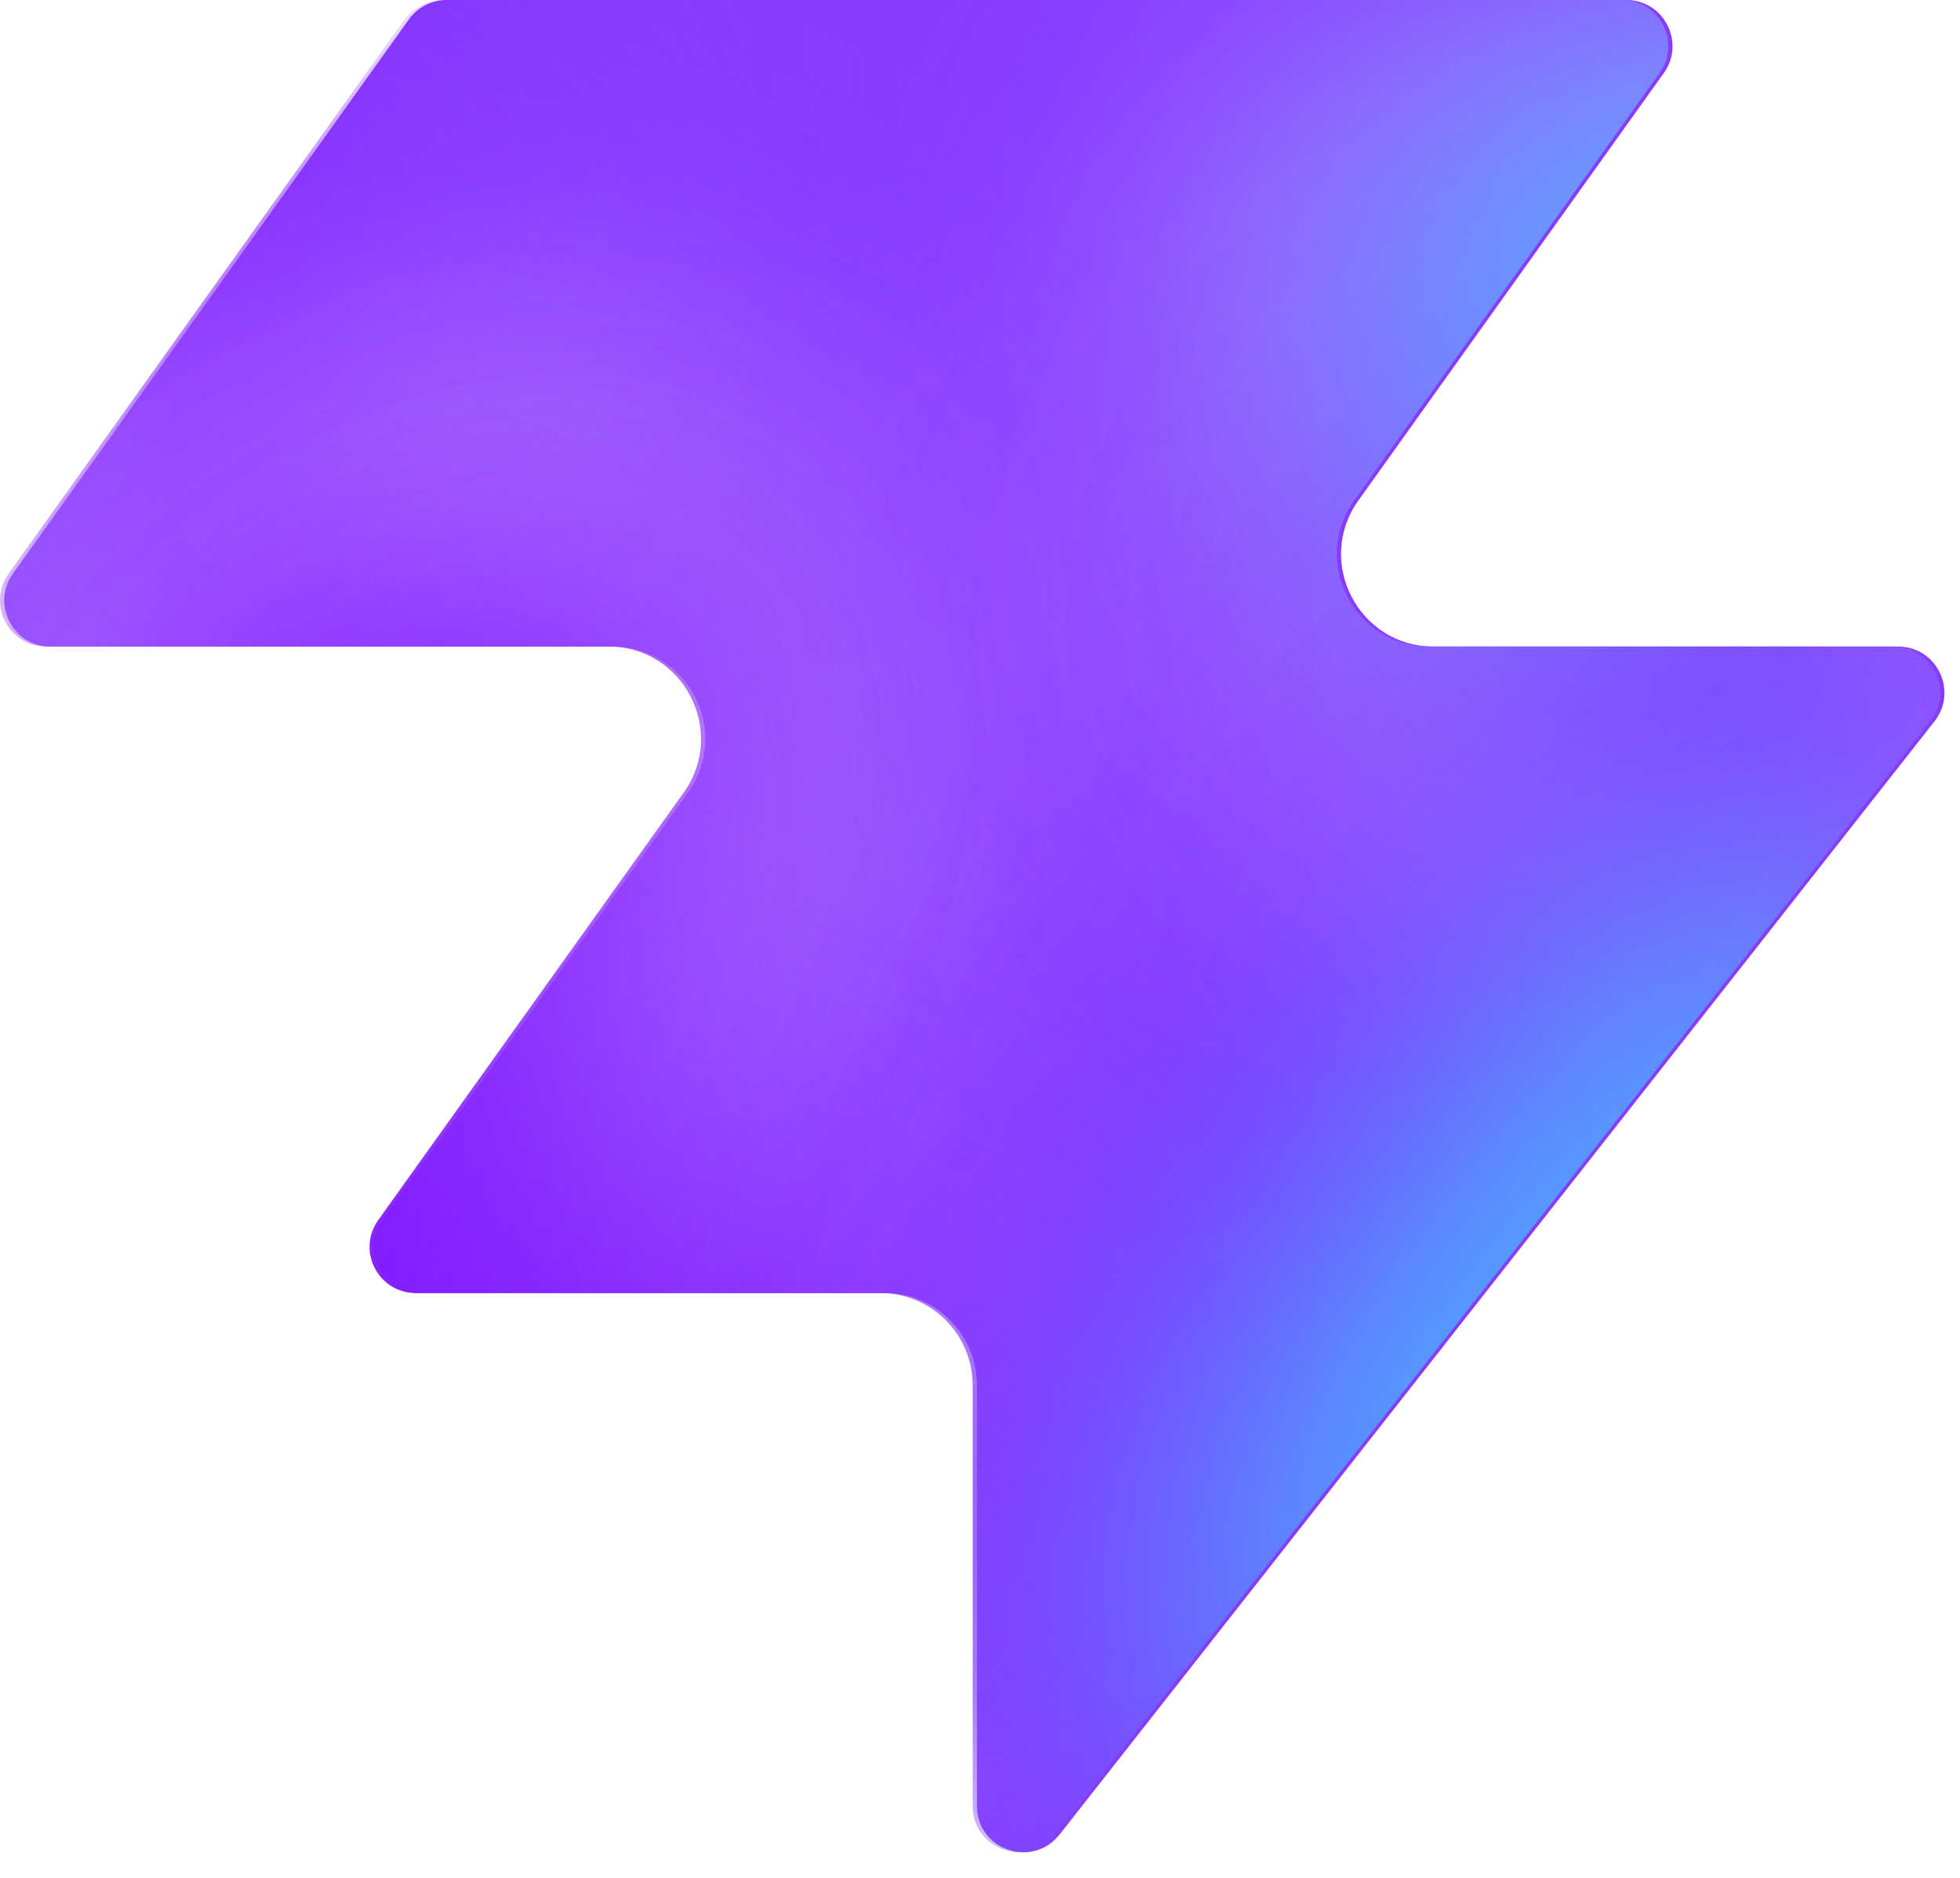
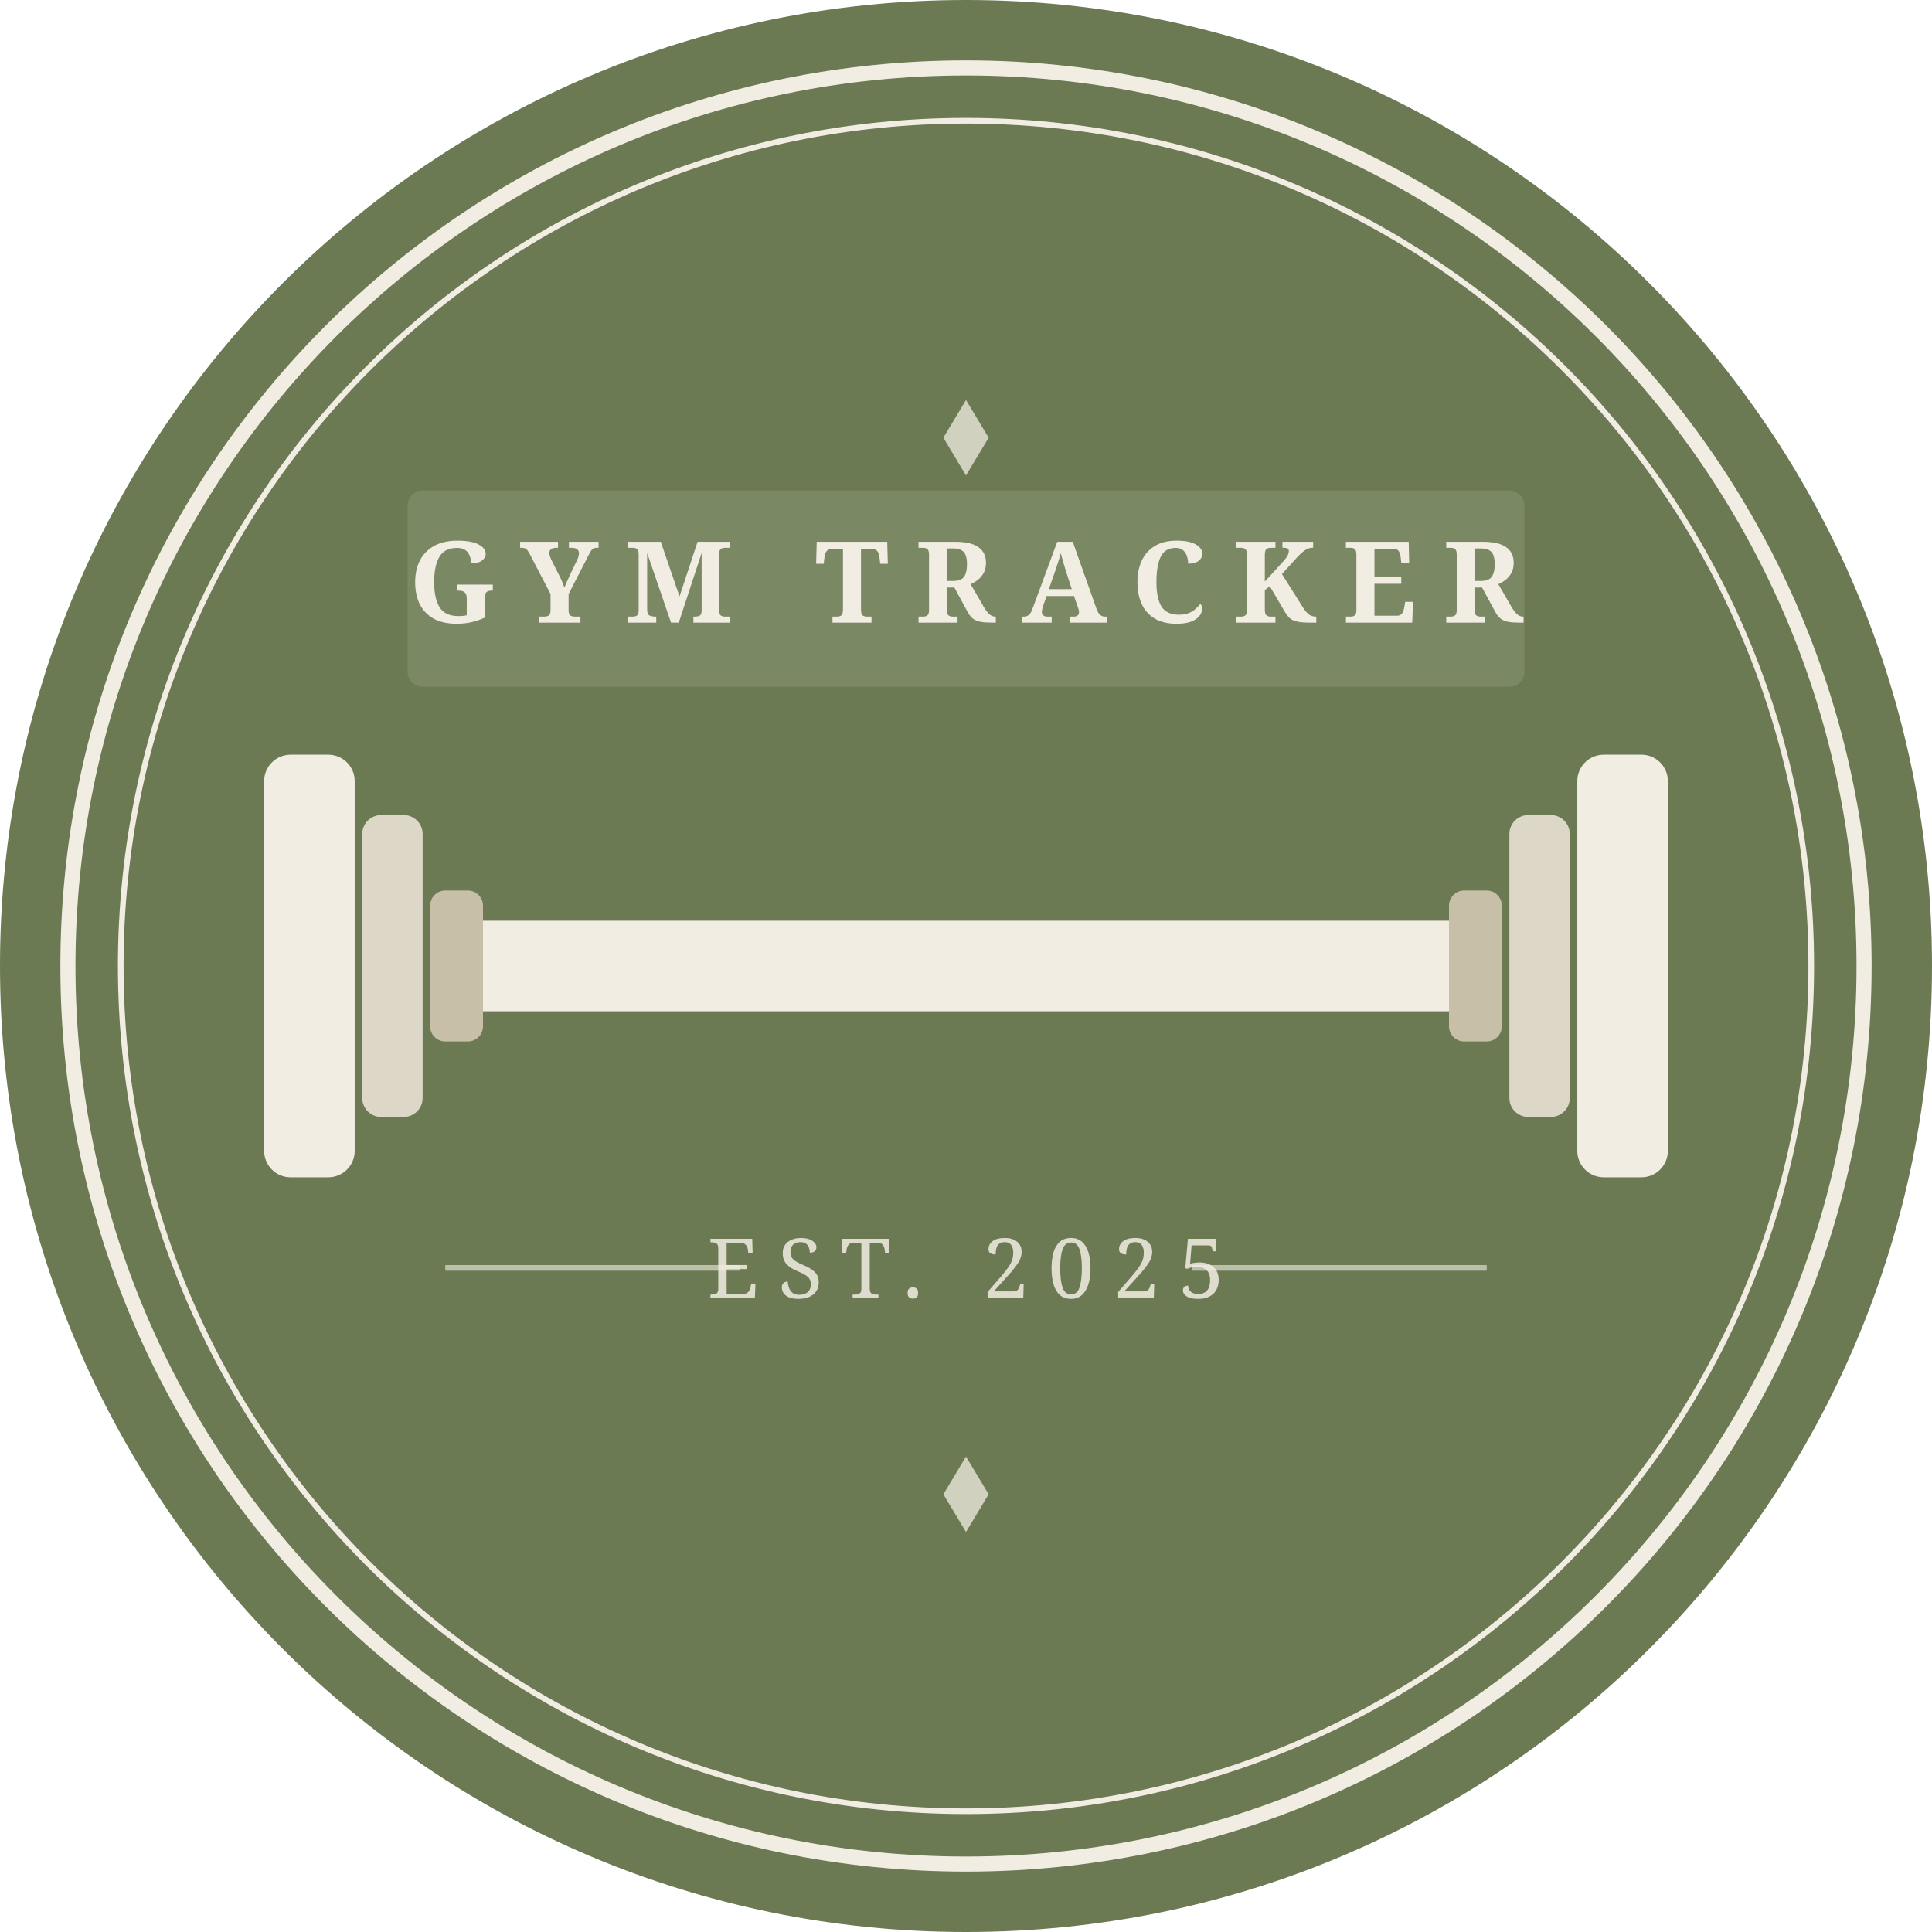
- <svg xmlns="http://www.w3.org/2000/svg" width="48" height="46" fill="none" viewBox="0 0 48 46">
-   <path fill="#863bff" d="M25.946 44.938c-.664.845-2.021.375-2.021-.698V33.937a2.26 2.26 0 0 0-2.262-2.262H10.287c-.92 0-1.456-1.04-.92-1.788l7.48-10.471c1.07-1.497 0-3.578-1.842-3.578H1.237c-.92 0-1.456-1.04-.92-1.788L10.013.474c.214-.297.556-.474.92-.474h28.894c.92 0 1.456 1.04.92 1.788l-7.48 10.471c-1.07 1.498 0 3.579 1.842 3.579h11.377c.943 0 1.473 1.088.89 1.83L25.947 44.94z" style="fill:#863bff;fill:color(display-p3 .525 .23 1);fill-opacity:1" />
-   <mask id="a" width="48" height="46" x="0" y="0" maskUnits="userSpaceOnUse" style="mask-type:alpha">
-     <path fill="#000" d="M25.842 44.938c-.664.844-2.021.375-2.021-.698V33.937a2.26 2.26 0 0 0-2.262-2.262H10.183c-.92 0-1.456-1.04-.92-1.788l7.48-10.471c1.07-1.498 0-3.579-1.842-3.579H1.133c-.92 0-1.456-1.04-.92-1.787L9.91.473c.214-.297.556-.474.92-.474h28.894c.92 0 1.456 1.04.92 1.788l-7.48 10.471c-1.07 1.498 0 3.578 1.842 3.578h11.377c.943 0 1.473 1.088.89 1.832L25.843 44.94z" style="fill:#000;fill-opacity:1" />
-   </mask>
-   <g mask="url(#a)">
-     <g filter="url(#b)">
-       <ellipse cx="5.508" cy="14.704" fill="#ede6ff" rx="5.508" ry="14.704" style="fill:#ede6ff;fill:color(display-p3 .927 .903 1);fill-opacity:1" transform="matrix(.00324 1 1 -.00324 -4.47 31.516)" />
-     </g>
-     <g filter="url(#c)">
-       <ellipse cx="10.399" cy="29.851" fill="#ede6ff" rx="10.399" ry="29.851" style="fill:#ede6ff;fill:color(display-p3 .927 .903 1);fill-opacity:1" transform="matrix(.00324 1 1 -.00324 -39.328 7.883)" />
-     </g>
-     <g filter="url(#d)">
-       <ellipse cx="5.508" cy="30.487" fill="#7e14ff" rx="5.508" ry="30.487" style="fill:#7e14ff;fill:color(display-p3 .492 .077 1);fill-opacity:1" transform="rotate(89.814 -25.913 -14.639)scale(1 -1)" />
-     </g>
-     <g filter="url(#e)">
-       <ellipse cx="5.508" cy="30.599" fill="#7e14ff" rx="5.508" ry="30.599" style="fill:#7e14ff;fill:color(display-p3 .492 .077 1);fill-opacity:1" transform="rotate(89.814 -32.644 -3.334)scale(1 -1)" />
-     </g>
-     <g filter="url(#f)">
-       <ellipse cx="5.508" cy="30.599" fill="#7e14ff" rx="5.508" ry="30.599" style="fill:#7e14ff;fill:color(display-p3 .492 .077 1);fill-opacity:1" transform="matrix(.00324 1 1 -.00324 -34.34 30.47)" />
-     </g>
-     <g filter="url(#g)">
-       <ellipse cx="14.072" cy="22.078" fill="#ede6ff" rx="14.072" ry="22.078" style="fill:#ede6ff;fill:color(display-p3 .927 .903 1);fill-opacity:1" transform="rotate(93.35 24.506 48.493)scale(-1 1)" />
-     </g>
-     <g filter="url(#h)">
-       <ellipse cx="3.47" cy="21.501" fill="#7e14ff" rx="3.47" ry="21.501" style="fill:#7e14ff;fill:color(display-p3 .492 .077 1);fill-opacity:1" transform="rotate(89.009 28.708 47.59)scale(-1 1)" />
-     </g>
-     <g filter="url(#i)">
-       <ellipse cx="3.47" cy="21.501" fill="#7e14ff" rx="3.47" ry="21.501" style="fill:#7e14ff;fill:color(display-p3 .492 .077 1);fill-opacity:1" transform="rotate(89.009 28.708 47.59)scale(-1 1)" />
-     </g>
-     <g filter="url(#j)">
-       <ellipse cx=".387" cy="8.972" fill="#7e14ff" rx="4.407" ry="29.108" style="fill:#7e14ff;fill:color(display-p3 .492 .077 1);fill-opacity:1" transform="rotate(39.51 .387 8.972)" />
-     </g>
-     <g filter="url(#k)">
-       <ellipse cx="47.523" cy="-6.092" fill="#7e14ff" rx="4.407" ry="29.108" style="fill:#7e14ff;fill:color(display-p3 .492 .077 1);fill-opacity:1" transform="rotate(37.892 47.523 -6.092)" />
-     </g>
-     <g filter="url(#l)">
-       <ellipse cx="41.412" cy="6.333" fill="#47bfff" rx="5.971" ry="9.665" style="fill:#47bfff;fill:color(display-p3 .28 .748 1);fill-opacity:1" transform="rotate(37.892 41.412 6.333)" />
-     </g>
-     <g filter="url(#m)">
-       <ellipse cx="-1.879" cy="38.332" fill="#7e14ff" rx="4.407" ry="29.108" style="fill:#7e14ff;fill:color(display-p3 .492 .077 1);fill-opacity:1" transform="rotate(37.892 -1.88 38.332)" />
-     </g>
-     <g filter="url(#n)">
-       <ellipse cx="-1.879" cy="38.332" fill="#7e14ff" rx="4.407" ry="29.108" style="fill:#7e14ff;fill:color(display-p3 .492 .077 1);fill-opacity:1" transform="rotate(37.892 -1.88 38.332)" />
-     </g>
-     <g filter="url(#o)">
-       <ellipse cx="35.651" cy="29.907" fill="#7e14ff" rx="4.407" ry="29.108" style="fill:#7e14ff;fill:color(display-p3 .492 .077 1);fill-opacity:1" transform="rotate(37.892 35.651 29.907)" />
-     </g>
-     <g filter="url(#p)">
-       <ellipse cx="38.418" cy="32.4" fill="#47bfff" rx="5.971" ry="15.297" style="fill:#47bfff;fill:color(display-p3 .28 .748 1);fill-opacity:1" transform="rotate(37.892 38.418 32.4)" />
-     </g>
-   </g>
-   <defs>
-     <filter id="b" width="60.045" height="41.654" x="-19.77" y="16.149" color-interpolation-filters="sRGB" filterUnits="userSpaceOnUse">
-       <feFlood flood-opacity="0" result="BackgroundImageFix" />
-       <feBlend in="SourceGraphic" in2="BackgroundImageFix" result="shape" />
-       <feGaussianBlur result="effect1_foregroundBlur_2002_17158" stdDeviation="7.659" />
-     </filter>
-     <filter id="c" width="90.34" height="51.437" x="-54.613" y="-7.533" color-interpolation-filters="sRGB" filterUnits="userSpaceOnUse">
-       <feFlood flood-opacity="0" result="BackgroundImageFix" />
-       <feBlend in="SourceGraphic" in2="BackgroundImageFix" result="shape" />
-       <feGaussianBlur result="effect1_foregroundBlur_2002_17158" stdDeviation="7.659" />
-     </filter>
-     <filter id="d" width="79.355" height="29.4" x="-49.64" y="2.03" color-interpolation-filters="sRGB" filterUnits="userSpaceOnUse">
-       <feFlood flood-opacity="0" result="BackgroundImageFix" />
-       <feBlend in="SourceGraphic" in2="BackgroundImageFix" result="shape" />
-       <feGaussianBlur result="effect1_foregroundBlur_2002_17158" stdDeviation="4.596" />
-     </filter>
-     <filter id="e" width="79.579" height="29.4" x="-45.045" y="20.029" color-interpolation-filters="sRGB" filterUnits="userSpaceOnUse">
-       <feFlood flood-opacity="0" result="BackgroundImageFix" />
-       <feBlend in="SourceGraphic" in2="BackgroundImageFix" result="shape" />
-       <feGaussianBlur result="effect1_foregroundBlur_2002_17158" stdDeviation="4.596" />
-     </filter>
-     <filter id="f" width="79.579" height="29.4" x="-43.513" y="21.178" color-interpolation-filters="sRGB" filterUnits="userSpaceOnUse">
-       <feFlood flood-opacity="0" result="BackgroundImageFix" />
-       <feBlend in="SourceGraphic" in2="BackgroundImageFix" result="shape" />
-       <feGaussianBlur result="effect1_foregroundBlur_2002_17158" stdDeviation="4.596" />
-     </filter>
-     <filter id="g" width="74.749" height="58.852" x="15.756" y="-17.901" color-interpolation-filters="sRGB" filterUnits="userSpaceOnUse">
-       <feFlood flood-opacity="0" result="BackgroundImageFix" />
-       <feBlend in="SourceGraphic" in2="BackgroundImageFix" result="shape" />
-       <feGaussianBlur result="effect1_foregroundBlur_2002_17158" stdDeviation="7.659" />
-     </filter>
-     <filter id="h" width="61.377" height="25.362" x="23.548" y="2.284" color-interpolation-filters="sRGB" filterUnits="userSpaceOnUse">
-       <feFlood flood-opacity="0" result="BackgroundImageFix" />
-       <feBlend in="SourceGraphic" in2="BackgroundImageFix" result="shape" />
-       <feGaussianBlur result="effect1_foregroundBlur_2002_17158" stdDeviation="4.596" />
-     </filter>
-     <filter id="i" width="61.377" height="25.362" x="23.548" y="2.284" color-interpolation-filters="sRGB" filterUnits="userSpaceOnUse">
-       <feFlood flood-opacity="0" result="BackgroundImageFix" />
-       <feBlend in="SourceGraphic" in2="BackgroundImageFix" result="shape" />
-       <feGaussianBlur result="effect1_foregroundBlur_2002_17158" stdDeviation="4.596" />
-     </filter>
-     <filter id="j" width="56.045" height="63.649" x="-27.636" y="-22.853" color-interpolation-filters="sRGB" filterUnits="userSpaceOnUse">
-       <feFlood flood-opacity="0" result="BackgroundImageFix" />
-       <feBlend in="SourceGraphic" in2="BackgroundImageFix" result="shape" />
-       <feGaussianBlur result="effect1_foregroundBlur_2002_17158" stdDeviation="4.596" />
-     </filter>
-     <filter id="k" width="54.814" height="64.646" x="20.116" y="-38.415" color-interpolation-filters="sRGB" filterUnits="userSpaceOnUse">
-       <feFlood flood-opacity="0" result="BackgroundImageFix" />
-       <feBlend in="SourceGraphic" in2="BackgroundImageFix" result="shape" />
-       <feGaussianBlur result="effect1_foregroundBlur_2002_17158" stdDeviation="4.596" />
-     </filter>
-     <filter id="l" width="33.541" height="35.313" x="24.641" y="-11.323" color-interpolation-filters="sRGB" filterUnits="userSpaceOnUse">
-       <feFlood flood-opacity="0" result="BackgroundImageFix" />
-       <feBlend in="SourceGraphic" in2="BackgroundImageFix" result="shape" />
-       <feGaussianBlur result="effect1_foregroundBlur_2002_17158" stdDeviation="4.596" />
-     </filter>
-     <filter id="m" width="54.814" height="64.646" x="-29.286" y="6.009" color-interpolation-filters="sRGB" filterUnits="userSpaceOnUse">
-       <feFlood flood-opacity="0" result="BackgroundImageFix" />
-       <feBlend in="SourceGraphic" in2="BackgroundImageFix" result="shape" />
-       <feGaussianBlur result="effect1_foregroundBlur_2002_17158" stdDeviation="4.596" />
-     </filter>
-     <filter id="n" width="54.814" height="64.646" x="-29.286" y="6.009" color-interpolation-filters="sRGB" filterUnits="userSpaceOnUse">
-       <feFlood flood-opacity="0" result="BackgroundImageFix" />
-       <feBlend in="SourceGraphic" in2="BackgroundImageFix" result="shape" />
-       <feGaussianBlur result="effect1_foregroundBlur_2002_17158" stdDeviation="4.596" />
-     </filter>
-     <filter id="o" width="54.814" height="64.646" x="8.244" y="-2.416" color-interpolation-filters="sRGB" filterUnits="userSpaceOnUse">
-       <feFlood flood-opacity="0" result="BackgroundImageFix" />
-       <feBlend in="SourceGraphic" in2="BackgroundImageFix" result="shape" />
-       <feGaussianBlur result="effect1_foregroundBlur_2002_17158" stdDeviation="4.596" />
-     </filter>
-     <filter id="p" width="39.409" height="43.623" x="18.713" y="10.588" color-interpolation-filters="sRGB" filterUnits="userSpaceOnUse">
-       <feFlood flood-opacity="0" result="BackgroundImageFix" />
-       <feBlend in="SourceGraphic" in2="BackgroundImageFix" result="shape" />
-       <feGaussianBlur result="effect1_foregroundBlur_2002_17158" stdDeviation="4.596" />
-     </filter>
-   </defs>
+ <svg xmlns="http://www.w3.org/2000/svg" viewBox="0 0 512 512">
+   <circle cx="256" cy="256" r="256" fill="#6B7A52" />
+   <circle cx="256" cy="256" r="238" fill="none" stroke="#F2EDE3" stroke-width="4" />
+   <circle cx="256" cy="256" r="224" fill="none" stroke="#F2EDE3" stroke-width="1.5" />
+   <rect x="108" y="130" width="296" height="52" rx="4" fill="#F2EDE3" opacity="0.12" />
+   <text x="256" y="165" font-family="Georgia, serif" font-size="30" font-weight="bold" fill="#F2EDE3" text-anchor="middle" letter-spacing="7">GYM TRACKER</text>
+   <rect x="116" y="244" width="280" height="24" rx="12" fill="#F2EDE3" />
+   <rect x="70" y="200" width="24" height="112" rx="7" fill="#F2EDE3" />
+   <rect x="96" y="216" width="16" height="80" rx="5" fill="#DDD7C8" />
+   <rect x="418" y="200" width="24" height="112" rx="7" fill="#F2EDE3" />
+   <rect x="400" y="216" width="16" height="80" rx="5" fill="#DDD7C8" />
+   <rect x="114" y="236" width="14" height="40" rx="4" fill="#C8BFA8" />
+   <rect x="384" y="236" width="14" height="40" rx="4" fill="#C8BFA8" />
+   <line x1="118" y1="336" x2="196" y2="336" stroke="#F2EDE3" stroke-width="1.5" opacity="0.6" />
+   <line x1="316" y1="336" x2="394" y2="336" stroke="#F2EDE3" stroke-width="1.5" opacity="0.6" />
+   <text x="256" y="344" font-family="Georgia, serif" font-size="22" fill="#F2EDE3" text-anchor="middle" letter-spacing="5" opacity="0.85">EST. 2025</text>
+   <polygon points="256,106 262,116 256,126 250,116" fill="#F2EDE3" opacity="0.75" />
+   <polygon points="256,386 262,396 256,406 250,396" fill="#F2EDE3" opacity="0.75" />
</svg>
